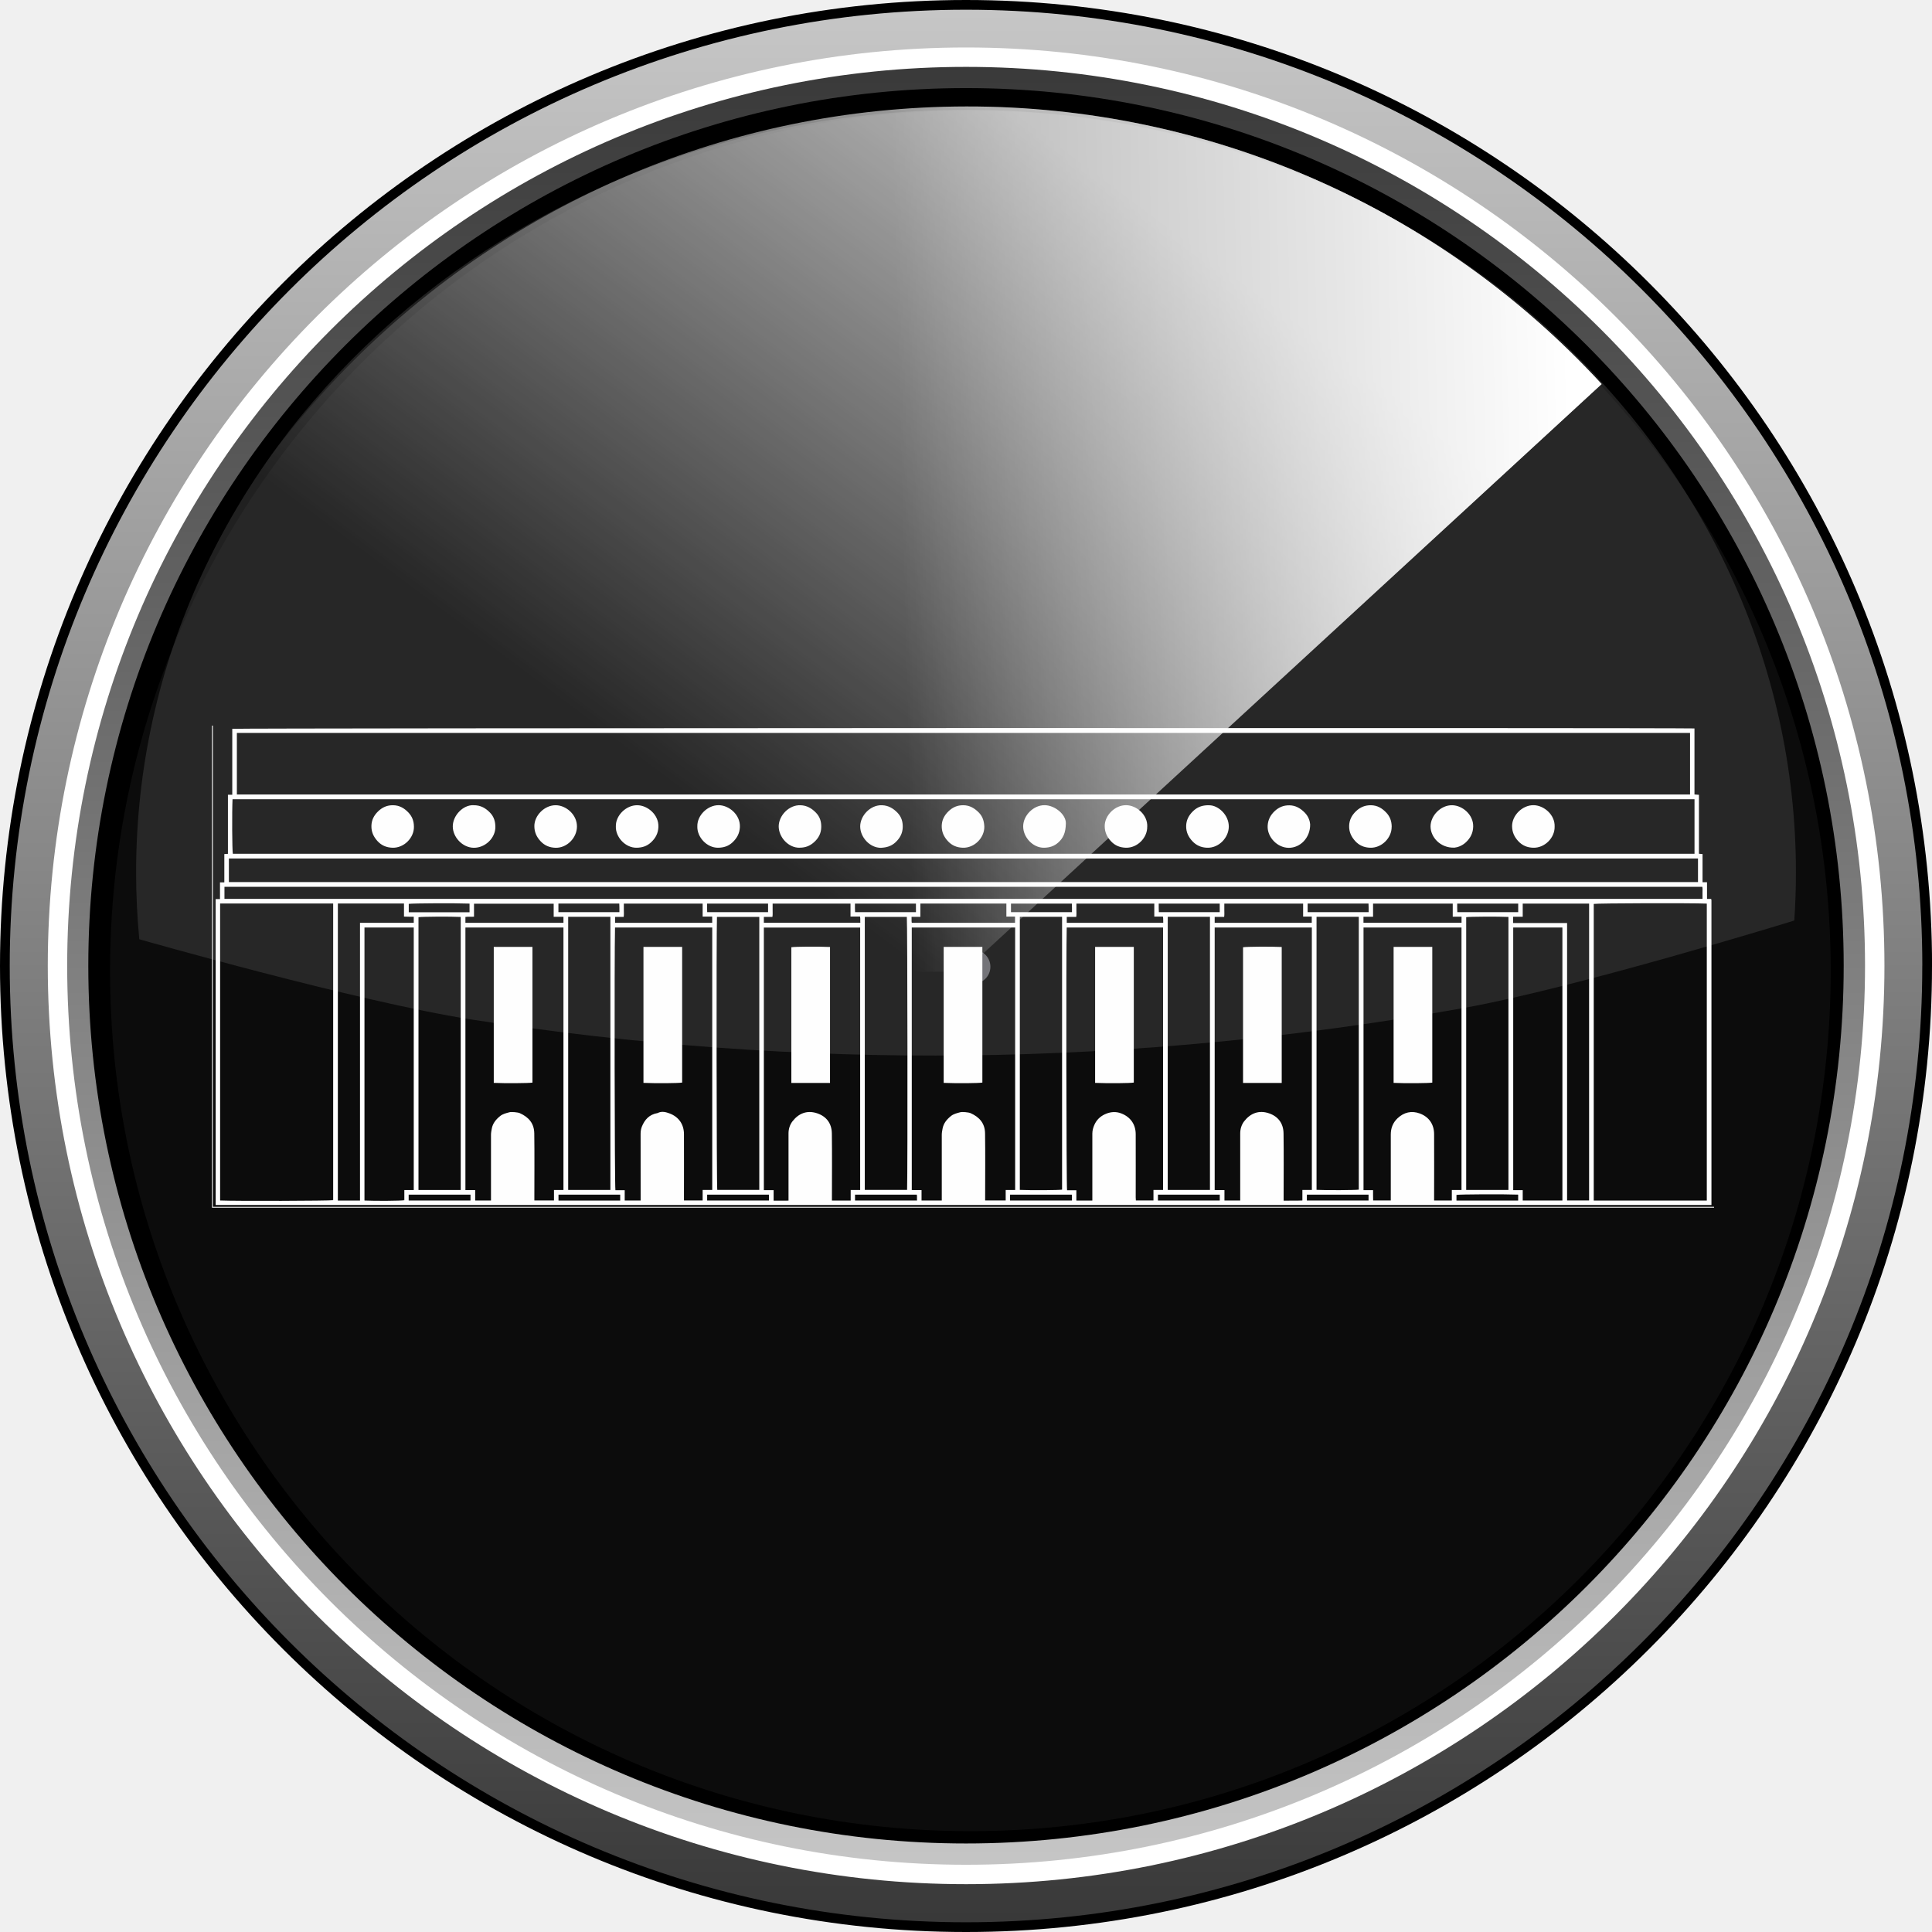
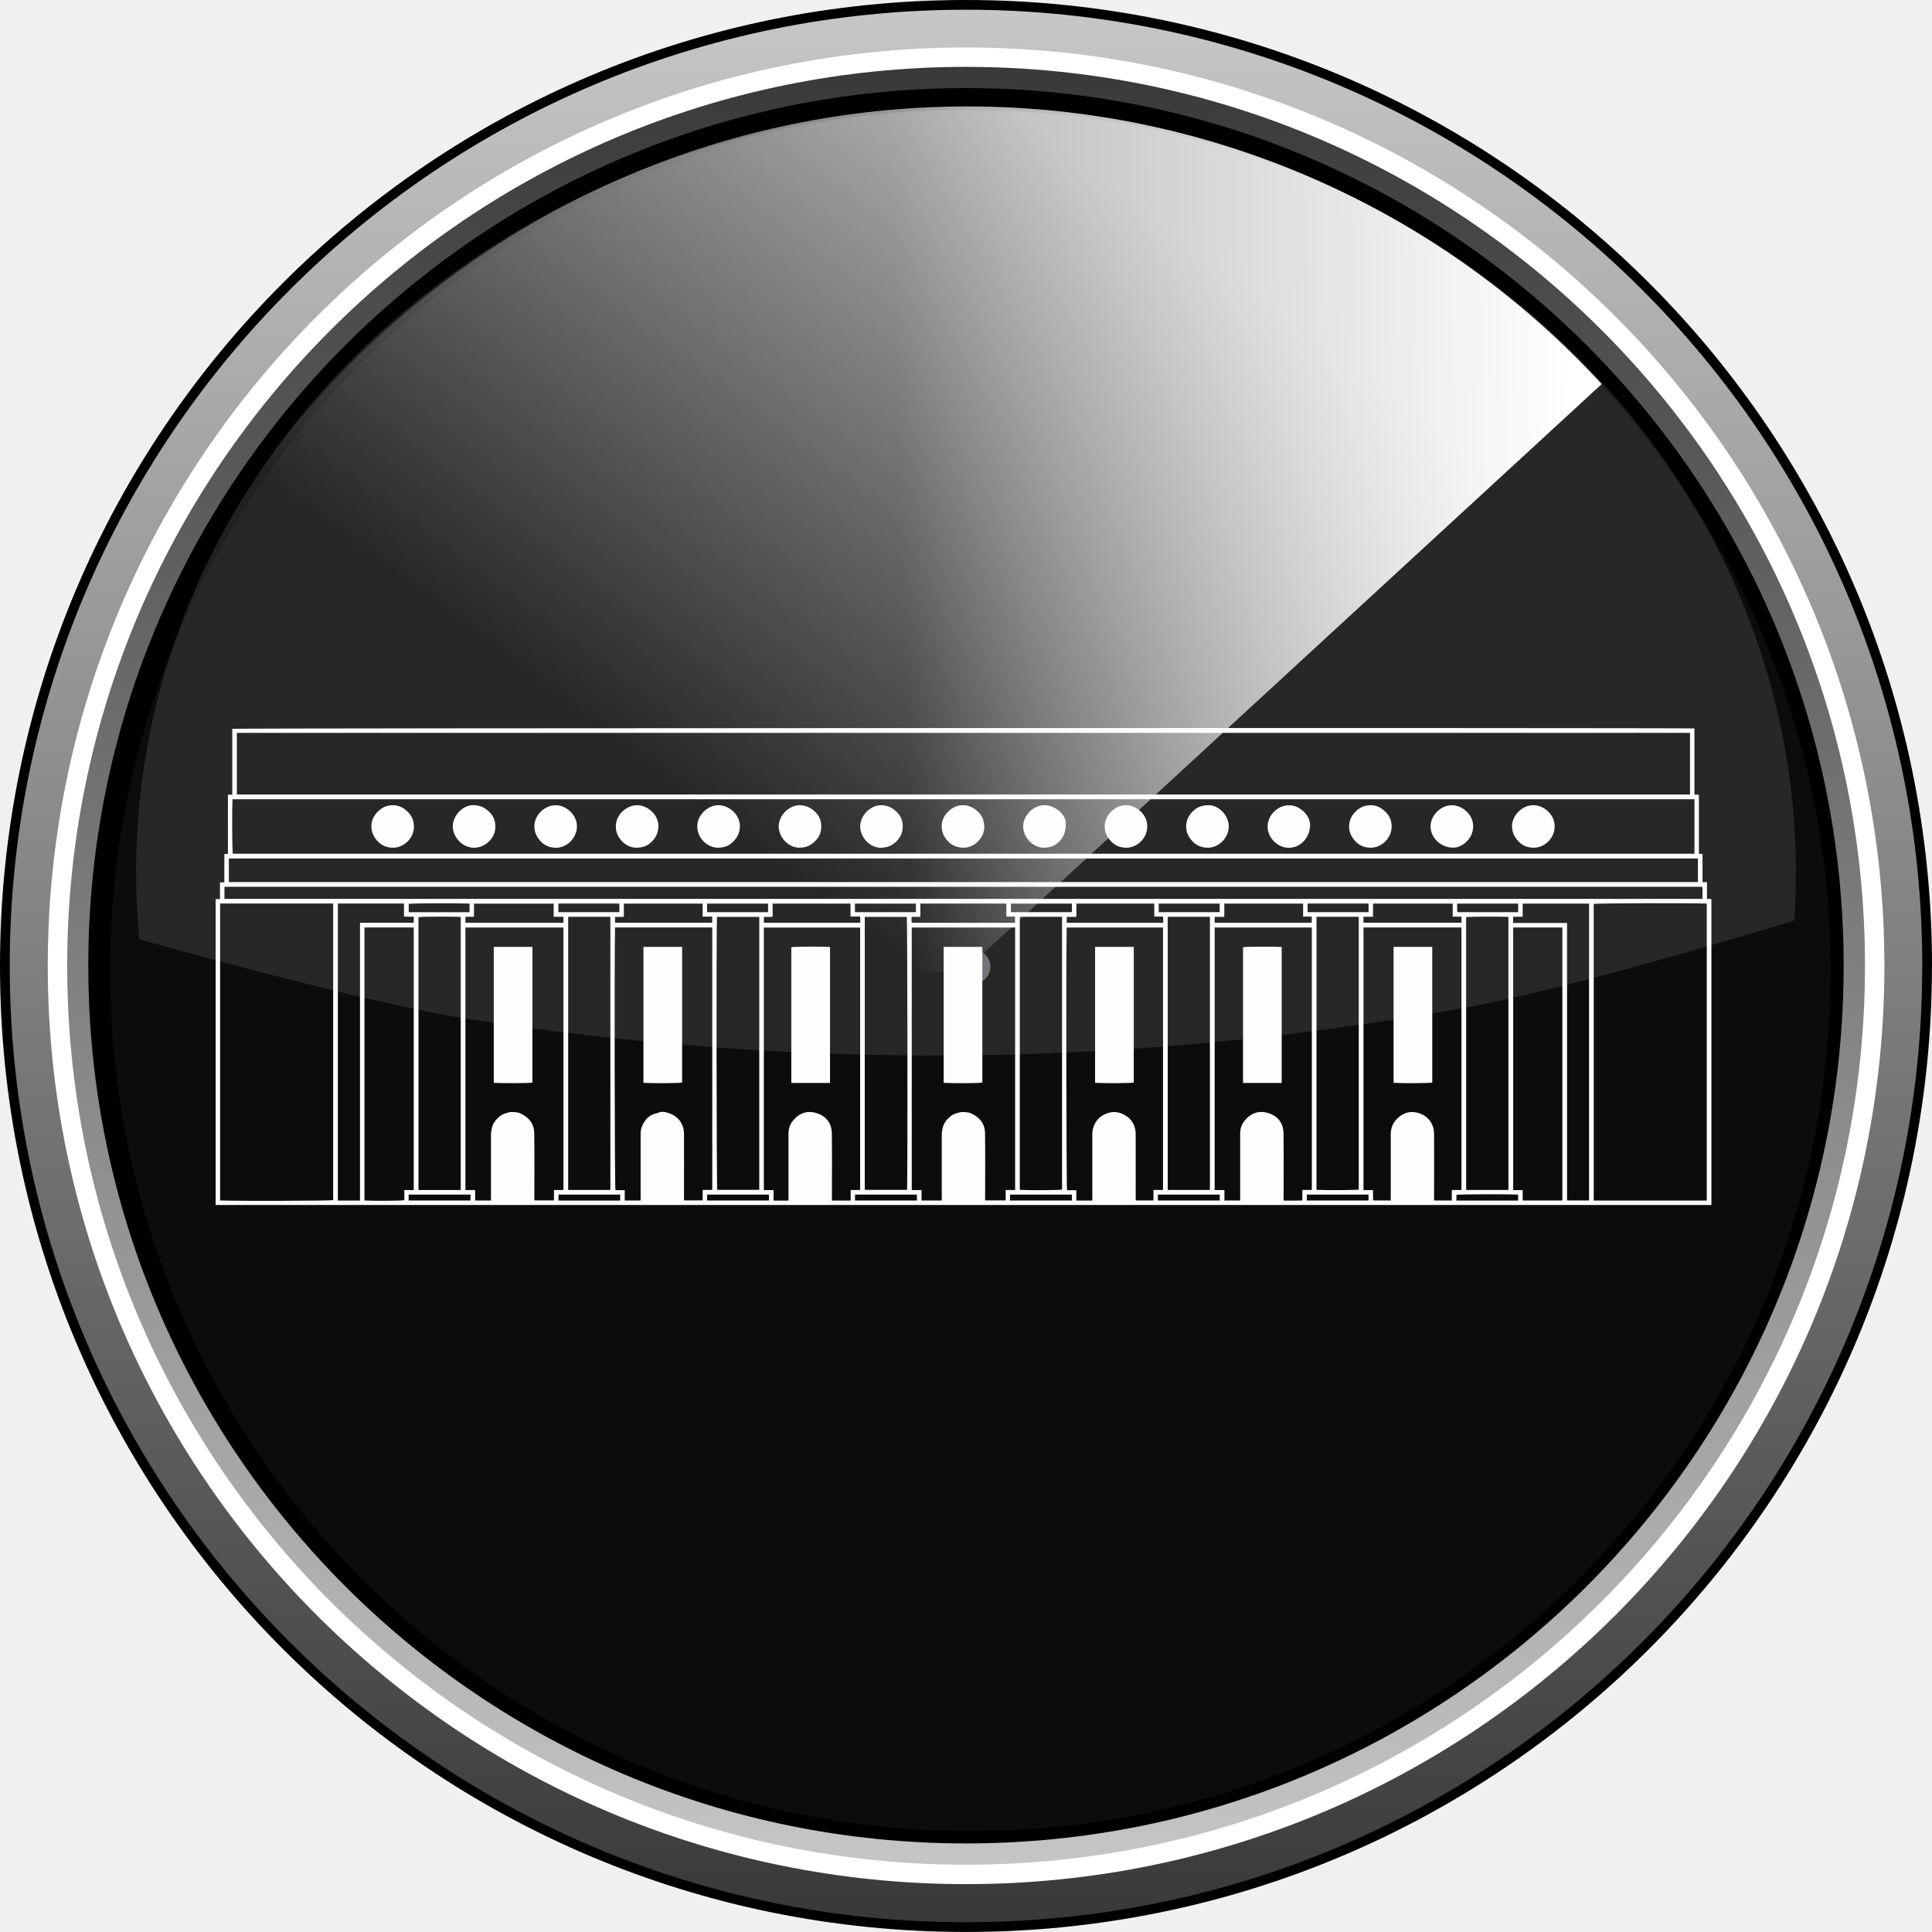
- <svg xmlns="http://www.w3.org/2000/svg" id="a" viewBox="0 0 445 445">
+ <svg xmlns="http://www.w3.org/2000/svg" id="a" viewBox="0 0 445.01 445">
  <defs>
-     <linearGradient id="b" x1="207.7" y1="724.14" x2="207.7" y2="298.14" gradientTransform="matrix(1.12 0 0 1.12 -9.73 -350.12)" gradientUnits="userSpaceOnUse">
+     <style>.f{fill:url(#e);opacity:.66;}.f,.g,.h,.i,.j,.k,.l{stroke-width:0px;}.f,.j,.k{isolation:isolate;}.g{fill:#000;}.h{fill:#0c0c0c;}.m{fill:url(#c);stroke:#fff;stroke-width:4.47px;}.m,.n{stroke-linecap:round;stroke-linejoin:round;}.i{fill:url(#d);}.n{fill:url(#b);stroke:#000;stroke-width:2.24px;}.j{fill:#494949;opacity:.44;}.k{fill:#f0f2ff;opacity:.6;}.l{fill:#fefefe;}</style>
+     <linearGradient id="b" x1="198.46" y1="-259.6" x2="198.46" y2="166.4" gradientTransform="translate(.23 170.16) scale(1.12 -1.12)" gradientUnits="userSpaceOnUse">
      <stop offset="0" stop-color="#333" />
      <stop offset="1" stop-color="#ccc" />
    </linearGradient>
-     <linearGradient id="c" x1="210.55" y1="457.27" x2="210.55" y2="31.27" gradientTransform="matrix(1.06 0 0 -1.06 -.02 481.71)" gradientUnits="userSpaceOnUse">
+     <linearGradient id="c" x1="205.25" y1="324.94" x2="205.25" y2="750.94" gradientTransform="translate(4.96 -347.43) scale(1.06)" gradientUnits="userSpaceOnUse">
      <stop offset="0" stop-color="#333" />
      <stop offset="1" stop-color="#ccc" />
    </linearGradient>
-     <linearGradient id="d" x1="5.38" y1="252.69" x2="106.16" y2="369.77" gradientTransform="scale(-1 1) rotate(-47.85 -327.284 601.003)" gradientUnits="userSpaceOnUse">
+     <linearGradient id="d" x1="-261.59" y1="311.74" x2="-160.81" y2="194.66" gradientTransform="translate(-44.39 135.9) rotate(-132.15)" gradientUnits="userSpaceOnUse">
      <stop offset="0" stop-color="#fff" />
      <stop offset="1" stop-color="#fff" stop-opacity="0" />
    </linearGradient>
-     <linearGradient id="e" x1="134.55" y1="278.95" x2="101.6" y2="446.79" gradientTransform="scale(-1 1) rotate(-47.85 -327.284 601.003)" gradientUnits="userSpaceOnUse">
+     <linearGradient id="e" x1="-132.42" y1="285.49" x2="-165.37" y2="117.65" gradientTransform="translate(-44.39 135.9) rotate(-132.15)" gradientUnits="userSpaceOnUse">
      <stop offset="0" stop-color="#fff" />
      <stop offset="1" stop-color="#fff" stop-opacity="0" />
    </linearGradient>
-     <style>.l{stroke-width:0;fill:#fefefe}</style>
  </defs>
-   <path d="M443.89 222.5c0-122.26-99.12-221.38-221.39-221.38S1.12 100.24 1.12 222.5s99.12 221.38 221.38 221.38 221.38-99.12 221.38-221.38z" style="fill:url(#b);stroke:#000;stroke-width:2.24px;stroke-linecap:round;stroke-linejoin:round" />
-   <path d="M431.81 222.46c0 115.58-93.7 209.29-209.29 209.29S13.24 338.04 13.24 222.46s93.7-209.29 209.28-209.29 209.29 93.7 209.29 209.29z" style="stroke-linecap:round;stroke-linejoin:round;fill:url(#c);stroke:#fff;stroke-width:4.47px" />
-   <path d="M424.66 222.45c0 111.65-90.51 202.16-202.16 202.16S20.34 334.09 20.34 222.45 110.86 20.29 222.5 20.29s202.16 90.51 202.16 202.16z" style="stroke-width:0;fill:#000" />
-   <path d="M421.67 223.61c0 109.44-88.72 198.16-198.16 198.16S25.35 333.05 25.35 223.61 114.08 25.45 223.51 25.45s198.16 88.72 198.16 198.16z" style="fill:#0c0c0c;stroke-width:0" />
-   <path d="M228.12 222.67c0 2.15-1.74 3.89-3.89 3.89s-3.89-1.74-3.89-3.89 1.74-3.89 3.89-3.89 3.89 1.74 3.89 3.89z" style="fill:#f0f2ff;opacity:.6;isolation:isolate;stroke-width:0" />
-   <path d="M222.51 25.3c-105.58 0-191.16 78.63-191.16 175.66 0 5.18.25 10.31.73 15.38 0 0 50.45 14.41 76.3 18.45 37.74 5.89 76.1 8.73 114.3 8.3 38.27-.43 76.62-4.16 114.3-10.89 25.9-4.62 76.3-20.17 76.3-20.17.25-3.66.38-7.35.38-11.06.01-97.03-85.57-175.67-191.15-175.67z" style="isolation:isolate;fill:#494949;opacity:.44;stroke-width:0" />
-   <path d="M22.54 224.08c.37-110.06 89.94-199.41 200.04-199.56 55.66-.08 108.71 23.1 146.32 63.94L221.91 223.8l-199.37.28z" style="fill:url(#d);stroke-width:0" />
-   <path d="M22.54 224.08c.37-110.06 89.94-199.41 200.04-199.56 55.66-.08 108.71 23.1 146.32 63.94L221.91 223.8l-199.37.28z" style="fill:url(#e);opacity:.66;isolation:isolate;stroke-width:0" />
-   <path class="l" d="M49.03 167.14v110.83H394.8v.2H48.83V167.13h.2z" />
-   <path class="l" d="M49.67 277.54v-70.45h1v-3.85h1v-6.52c.3-.02.53-.03.83-.05v-13.62h1v-15.18c1.08-.18 330.51-.26 336.79-.09v15.21c.35.03.67.05 1.03.08v13.58c.28.02.54.05.83.07v6.48h1.03v3.85h.94c.04.12.08.21.08.3.01.13 0 .27 0 .41v69.79H49.67zM54.56 183h334.71v-14.19H54.56V183zm335.73 1.09H53.56c-.14 3.1-.09 11.77.07 12.56H390.3v-12.56zm.82 13.65H52.72v5.43H391.1v-5.43zm2.02 78.79v-68.4c-3.78-.16-25.2-.09-26.04.07v68.33h26.04zM50.7 208.11v68.4c3.81.16 25.2.09 26.04-.07v-68.33H50.7zm166.22 68.42v-15.16c0-.45.09-.9.17-1.35.22-1.3 1-2.2 1.94-2.96.6-.49 1.41-.68 2.17-.88.44-.12 1.91.01 2.35.21 2.04.91 3.31 2.34 3.34 4.66.07 4.82.02 9.64.02 14.46v.99h4.73v-2.4h2.18v-60.46h-23.81v60.48h2.25v2.4h4.66zM51.7 207.04h340.44v-1.44c-.01-.46.05-.93-.04-1.34H51.7v2.79zm61.39 69.49v-15.16c0-.45.09-.9.17-1.35.22-1.3 1-2.2 1.94-2.96.6-.49 1.41-.68 2.17-.88.44-.12 1.91.01 2.35.21 2.04.91 3.31 2.35 3.34 4.66.07 4.82.02 9.64.02 14.46v.99h4.52v-2.4h2.18v-60.46H107.2v60.48h2.25v2.4h3.64zm223.55-62.9h-22.58v60.5h2.2v1.24c0 .39.02.79.02 1.14h4.06V261.32c0-1.46.48-2.72 1.55-3.74 1.48-1.4 3.25-1.8 5.11-1.12 2.14.78 3.31 2.51 3.32 4.76.03 4.85 0 9.71 0 14.56v.74h4.08v-2.42h2.23v-60.47zm-189.08 62.89v-1.07c0-4.79 0-9.57-.01-14.36 0-.57.11-1.13.3-1.61.63-1.54 1.65-2.78 3.63-3.11.93-.5 1.9-.23 2.75.09 2.1.79 3.3 2.5 3.31 4.76.02 4.75 0 9.5 0 14.26v1.02h4.3v-2.42h2.21v-60.45h-22.39c-.17 6.36-.1 59.47.09 60.51h2.14v2.38h3.66zm138.1.01v-15.47c0-1.03.31-2.01.9-2.78 1.43-1.85 3.39-2.65 5.73-1.85 2.11.72 3.32 2.32 3.35 4.62.07 4.82.02 9.64.02 14.46v1.04c1.47-.03 2.88.03 4.32-.04v-2.42h2.18v-60.45h-22.38v60.48h2.25v2.4h3.64zm-89.72 0v-2.43h2.18v-60.45h-22.18v60.48h2.25v2.42h1.75c.56 0 1.13.02 1.68-.01v-15.47c0-1.03.31-2.01.9-2.78 1.43-1.85 3.38-2.65 5.73-1.85 2.11.72 3.32 2.32 3.35 4.62.07 4.82.02 9.64.02 14.46v1.01h4.32zm55.66-.01V261.1c0-.72.19-1.39.48-2.04.5-1.11 1.32-1.91 2.43-2.42 1.23-.57 2.53-.67 3.77-.18 2.1.82 3.3 2.51 3.31 4.77.02 4.85 0 9.71 0 14.56 0 .26.03.51.04.72h4.05v-2.42h2.21v-60.45H245.7c-.16 5.35-.09 59.47.08 60.51h2.14v2.38h3.67zm99.13 0h9.14v-62.89h-11.33v60.5h2.19v2.39zm-266.78-62.9v62.9c2.48.12 8.32.08 9.18-.07v-2.34h2.17v-60.48H83.94zm263.49 60.47V211.2c-2.34-.12-8.94-.08-9.73.05v62.84h9.73zm-44.2-62.92v62.89c2.34.12 8.93.08 9.73-.05v-62.84h-9.73zm-34.27 0v62.92h9.72v-62.92h-9.72zm-34.07 0v62.9c2.6.12 8.93.08 9.73-.06v-62.84h-9.73zm-35.71 62.9h9.74c.15-3.9.09-61.99-.06-62.88h-9.68v62.88zm-24.31-62.88h-9.74c-.16 4.11-.09 61.98.07 62.88h9.68v-62.88zm-44.01-.02v62.92h9.72v-62.92h-9.72zm-24.75 62.92V211.2c-2.43-.12-8.93-.08-9.73.06v62.84h9.73zm-23.2 2.44v-63.98H95.3v-1.4h-1.14c-.36 0-.72-.02-1.11-.03v-3.01H77.82v68.42h5.1zm283.1-68.4h-15.29v3.03h-2.21v1.44h12.43v63.91h5.07v-68.38zm-134.21-.01h-19.82v3.06h-2.03c.04.49-.04.95.05 1.37h23.78v-1.43h-1.99v-3zm82.23 4.42h22.6v-1.4h-2.03v-3.01h-18.35v3.03h-2.21v1.38zm-186.51-1.38v-3.01h-18.35v2.99c-.69.06-1.36-.03-1.98.06v1.35h22.58v-1.38h-2.25zm152.24 1.39h22.37v-1.43h-1.99v-2.99H282v1.54c-.01.49.05.99-.04 1.52h-2.18v1.36zm-117.93-4.42h-18.15v1.54c0 .5.05 1-.04 1.52h-1.98v1.36h22.37v-1.43h-2.2v-2.99zm83.86 4.42h22.23c-.04-.49.04-.95-.07-1.43h-1.99v-2.99h-17.94v1.54c-.01.49.05.99-.04 1.52h-2.18v1.36zm-69.76-.01h22.22c-.05-.49.05-.95-.07-1.43h-2.19v-2.98h-17.94v1.55c-.01.49.05.99-.05 1.51h-1.97v1.35zm56.91-2.44h14.06v-1.03c0-.33-.02-.65-.03-.94h-14.02v1.98zm-21.87-1.97h-14.06v1.04c0 .32.02.65.03.93h14.02v-1.97zm-34.06 0h-14.06v1.03c0 .33.02.65.03.94h14.02v-1.97zm-48.31 1.97h14.06v-1.04c0-.33-.02-.65-.03-.94h-14.02v1.97zm-20.46.02v-1.99c-3.25-.13-13.15-.08-14 .06v1.93h14zm193.03-.02h14.06v-1.04c0-.33-.02-.65-.03-.94h-14.02v1.97zm-20.23-1.97h-14.06v1.04c0 .32.02.65.03.93h14.02v-1.97zm68.75 0h-14.06v1.04c0 .32.02.65.03.93h14.02v-1.97zM94.13 276.52h14.24v-1.36H94.13v1.36zm48.72-1.36h-14.21v1.37h14.21v-1.37zm34.27 0h-14.24v1.36h14.24v-1.36zm19.83 1.36h14.27c-.05-.49.05-.95-.06-1.36h-14.22v1.36zm35.69 0h14.27c-.04-.49.05-.95-.05-1.36h-14.22v1.36zm48.31-1.36h-14.24v1.36h14.24v-1.36zm34.27 0h-14.21v1.36h14.21v-1.36zm34.46 1.38v-1.38c-3.36-.13-13.35-.08-14.21.06v1.31h14.21z" />
-   <path class="l" d="M245.5 189.68c-.04 2.2-.64 3.38-1.75 4.38-.95.86-2.04 1.18-3.27 1.2-2.6.04-4.85-2.46-4.81-4.97.03-2.47 2.37-4.87 4.96-4.83 2.38.03 4.95 2.19 4.87 4.22zM358.08 190.43c.04 2.55-2.28 4.91-4.93 4.83-1.36-.04-2.5-.49-3.45-1.52-.93-1-1.42-2.12-1.42-3.48 0-2.43 2.35-4.85 4.99-4.8 2.35.05 4.93 2.2 4.81 4.97zM335.01 195.24c-3.29.12-5.54-2.46-5.51-4.94.04-2.47 2.37-4.87 4.97-4.83 2.38.03 4.93 2.19 4.85 4.93-.04 1.45-.6 2.59-1.66 3.59-.94.89-2.03 1.19-2.65 1.25zM320.54 190.45c.03 2.52-2.28 4.9-4.95 4.81-1.35-.05-2.5-.5-3.44-1.53-.92-1.01-1.43-2.12-1.4-3.49.03-1.38.61-2.47 1.6-3.41.96-.92 2.08-1.37 3.41-1.36 1.46.02 2.59.68 3.56 1.72.8.86 1.23 1.9 1.23 3.25zM301.77 189.87c.04 3.11-2.28 5.43-4.95 5.41-2.63-.02-4.96-2.48-4.84-5.04.06-1.37.62-2.47 1.6-3.4.96-.91 2.08-1.37 3.41-1.35 1.46.02 2.57.7 3.57 1.72.9.93 1.17 2.04 1.21 2.67zM278.49 185.48c2.06-.03 4.57 2.19 4.54 4.94-.03 2.54-2.31 4.96-5.04 4.84-1.32-.06-2.42-.52-3.35-1.51-.93-1-1.45-2.11-1.43-3.48.02-1.38.6-2.47 1.57-3.42.96-.93 2.07-1.4 3.7-1.38zM264.24 190.41c.05 2.56-2.28 4.92-4.91 4.85-1.36-.04-2.5-.48-3.45-1.51-.93-1-1.43-2.11-1.43-3.48-.01-2.45 2.36-4.86 4.97-4.81 2.37.04 4.93 2.2 4.83 4.95zM226.72 190.44c.02 2.53-2.29 4.91-4.96 4.82-1.35-.05-2.5-.5-3.44-1.53-.93-1.01-1.43-2.12-1.41-3.49.02-1.34.58-2.41 1.52-3.34.97-.96 2.11-1.45 3.48-1.43 1.46.02 2.57.69 3.57 1.71.9.93 1.19 2.03 1.24 3.25zM202.97 195.28c-2.63.04-4.86-2.47-4.84-4.96.02-2.45 2.35-4.96 5.04-4.85 1.46.06 2.57.71 3.56 1.74.89.93 1.22 2.03 1.2 3.26-.02 1.44-.63 2.58-1.7 3.57-.95.87-2.04 1.17-3.26 1.23zM184.2 195.26c-2.63.05-4.85-2.46-4.84-4.94.02-2.46 2.36-4.96 5.04-4.85 1.46.06 2.57.71 3.56 1.74.89.93 1.22 2.03 1.2 3.26-.01 1.44-.61 2.6-1.71 3.56-.89.78-1.9 1.22-3.26 1.22zM141.85 190.31c-.05-2.48 2.35-4.87 4.94-4.84 2.37.02 4.99 2.2 4.86 5.02-.06 1.45-.66 2.59-1.73 3.56-.95.87-2.04 1.19-3.27 1.21-2.61.05-4.91-2.46-4.8-4.96zM127.96 195.27c-1.35-.04-2.5-.49-3.45-1.51-.93-1-1.43-2.11-1.43-3.48-.01-2.45 2.36-4.86 4.97-4.81 2.37.04 4.88 2.19 4.84 4.95-.03 2.56-2.3 4.92-4.93 4.85zM109.07 185.47c1.66-.02 2.81.68 3.82 1.73.89.93 1.2 2.03 1.21 3.26.03 2.5-2.28 4.83-4.97 4.81-2.63-.03-4.86-2.48-4.84-4.96.02-2.48 2.36-4.94 4.78-4.85zM95.34 190.45c.03 2.52-2.28 4.9-4.95 4.81-1.35-.05-2.5-.5-3.44-1.53-.92-1.01-1.43-2.12-1.4-3.49.02-1.34.57-2.41 1.52-3.34.98-.96 2.11-1.45 3.48-1.43 1.46.02 2.59.68 3.56 1.72.8.86 1.23 1.9 1.23 3.25zM160.62 190.3c-.05-2.48 2.35-4.87 4.94-4.84 2.37.03 4.98 2.2 4.86 5.03-.06 1.45-.67 2.58-1.73 3.56-.94.87-2.04 1.19-3.27 1.21-2.61.04-4.91-2.46-4.8-4.96zM217.36 218.1h8.91v31.25c-.78.15-5.79.2-8.91.07V218.1zM113.73 218.1h8.91v31.26c-.79.14-6.38.18-8.91.06V218.1zM320.99 218.1h8.91v31.26c-.79.14-6.21.19-8.91.06V218.1zM148.21 218.1h8.91v31.25c-.79.15-5.89.2-8.91.07V218.1zM295.22 249.44h-8.91v-31.26c.79-.14 6.44-.18 8.91-.06v31.32zM191.18 249.44h-8.91v-31.26c.81-.15 6.11-.19 8.91-.06v31.32zM252.24 218.1h8.91v31.25c-.79.15-5.91.2-8.91.07V218.1z" />
+   <path class="n" d="M443.89,222.5C443.89,100.24,344.77,1.12,222.5,1.12S1.12,100.24,1.12,222.5s99.12,221.38,221.38,221.38,221.38-99.12,221.38-221.38h.01Z" />
+   <path class="m" d="M431.81,222.46c0,115.58-93.7,209.29-209.29,209.29S13.24,338.04,13.24,222.46,106.94,13.17,222.52,13.17s209.29,93.7,209.29,209.29Z" />
+   <path class="g" d="M424.66,222.45c0,111.65-90.51,202.16-202.16,202.16S20.34,334.09,20.34,222.45,110.86,20.29,222.5,20.29s202.16,90.51,202.16,202.16h0Z" />
+   <path class="h" d="M421.67,223.61c0,109.44-88.72,198.16-198.16,198.16S25.35,333.05,25.35,223.61,114.08,25.45,223.51,25.45s198.16,88.72,198.16,198.16h0Z" />
+   <path class="k" d="M228.12,222.67c0,2.15-1.74,3.89-3.89,3.89s-3.89-1.74-3.89-3.89,1.74-3.89,3.89-3.89,3.89,1.74,3.89,3.89Z" />
+   <path class="j" d="M222.51,25.3C116.93,25.3,31.35,103.93,31.35,200.96c0,5.18.25,10.31.73,15.38,0,0,50.45,14.41,76.3,18.45,37.74,5.89,76.1,8.73,114.3,8.3,38.27-.43,76.62-4.16,114.3-10.89,25.9-4.62,76.3-20.17,76.3-20.17.25-3.66.38-7.35.38-11.06.01-97.03-85.57-175.67-191.15-175.67h0Z" />
+   <path class="i" d="M22.54,224.08c.37-110.06,89.94-199.41,200.04-199.56,55.66-.08,108.71,23.1,146.32,63.94l-146.99,135.34s-199.37.28-199.37.28Z" />
+   <path class="f" d="M22.54,224.08c.37-110.06,89.94-199.41,200.04-199.56,55.66-.08,108.71,23.1,146.32,63.94l-146.99,135.34s-199.37.28-199.37.28Z" />
+   <path class="l" d="M49.67,277.54v-70.45h1v-3.85h1v-6.52c.3-.02.53-.03.83-.05v-13.62h1v-15.18c1.08-.18,330.51-.26,336.79-.09v15.21c.35.03.67.05,1.03.08v13.58c.28.02.54.05.83.07v6.48h1.03v3.85h.94c.04.12.08.21.08.3.01.13,0,.27,0,.41v69.79H49.67ZM54.56,183h334.71v-14.19H54.56v14.19ZM390.29,184.09H53.56c-.14,3.1-.09,11.77.07,12.56h336.67v-12.56h0ZM391.11,197.74H52.72v5.43h338.38v-5.43h.01ZM393.13,276.53v-68.4c-3.78-.16-25.2-.09-26.04.07v68.33h26.04ZM50.7,208.11v68.4c3.81.16,25.2.09,26.04-.07v-68.33h-26.04ZM216.92,276.53v-15.16c0-.45.09-.9.17-1.35.22-1.3,1-2.2,1.94-2.96.6-.49,1.41-.68,2.17-.88.44-.12,1.91.01,2.35.21,2.04.91,3.31,2.34,3.34,4.66.07,4.82.02,9.64.02,14.46v.99h4.73v-2.4h2.18v-60.46h-23.81v60.48h2.25v2.4h4.66ZM51.7,207.04h340.44v-1.44c-.01-.46.05-.93-.04-1.34H51.7v2.79h0ZM113.09,276.53v-15.16c0-.45.09-.9.17-1.35.22-1.3,1-2.2,1.94-2.96.6-.49,1.41-.68,2.17-.88.44-.12,1.91.01,2.35.21,2.04.91,3.31,2.35,3.34,4.66.07,4.82.02,9.64.02,14.46v.99h4.52v-2.4h2.18v-60.46h-22.58v60.48h2.25v2.4h3.64ZM336.64,213.63h-22.58v60.5h2.2v1.24c0,.39.02.79.02,1.14h4.06v-15.19c0-1.46.48-2.72,1.55-3.74,1.48-1.4,3.25-1.8,5.11-1.12,2.14.78,3.31,2.51,3.32,4.76.03,4.85,0,9.71,0,14.56v.74h4.08v-2.42h2.23v-60.47h.01ZM147.56,276.52v-1.07c0-4.79,0-9.57,0-14.36,0-.57.11-1.13.3-1.61.63-1.54,1.65-2.78,3.63-3.11.93-.5,1.9-.23,2.75.09,2.1.79,3.3,2.5,3.31,4.76.02,4.75,0,9.5,0,14.26v1.02h4.3v-2.42h2.21v-60.45h-22.39c-.17,6.36-.1,59.47.09,60.51h2.14v2.38h3.67ZM285.66,276.53v-15.47c0-1.03.31-2.01.9-2.78,1.43-1.85,3.39-2.65,5.73-1.85,2.11.72,3.32,2.32,3.35,4.62.07,4.82.02,9.64.02,14.46v1.04c1.47-.03,2.88.03,4.32-.04v-2.42h2.18v-60.45h-22.38v60.48h2.25v2.4h3.64-.01ZM195.94,276.53v-2.43h2.18v-60.45h-22.18v60.48h2.25v2.42h1.75c.56,0,1.13.02,1.68-.01v-15.47c0-1.03.31-2.01.9-2.78,1.43-1.85,3.38-2.65,5.73-1.85,2.11.72,3.32,2.32,3.35,4.62.07,4.82.02,9.64.02,14.46v1.01h4.32ZM251.6,276.52v-15.42c0-.72.19-1.39.48-2.04.5-1.11,1.32-1.91,2.43-2.42,1.23-.57,2.53-.67,3.77-.18,2.1.82,3.3,2.51,3.31,4.77.02,4.85,0,9.71,0,14.56,0,.26.03.51.04.72h4.05v-2.42h2.21v-60.45h-22.19c-.16,5.35-.09,59.47.08,60.51h2.14v2.38h3.68ZM350.73,276.52h9.14v-62.89h-11.33v60.5h2.19v2.39h0ZM83.95,213.62v62.9c2.48.12,8.32.08,9.18-.07v-2.34h2.17v-60.48h-11.36.01ZM347.44,274.09v-62.89c-2.34-.12-8.94-.08-9.73.05v62.84h9.73ZM303.24,211.17v62.89c2.34.12,8.93.08,9.73-.05v-62.84h-9.73ZM268.97,211.17v62.92h9.72v-62.92h-9.72ZM234.9,211.17v62.9c2.6.12,8.93.08,9.73-.06v-62.84h-9.73ZM199.19,274.07h9.74c.15-3.9.09-61.99-.06-62.88h-9.68v62.88ZM174.88,211.19h-9.74c-.16,4.11-.09,61.98.07,62.88h9.68v-62.88h-.01ZM130.87,211.17v62.92h9.72v-62.92h-9.72ZM106.12,274.09v-62.89c-2.43-.12-8.93-.08-9.73.06v62.84h9.73ZM82.92,276.53v-63.98h12.38v-1.4h-1.14c-.36,0-.72-.02-1.11-.03v-3.01h-15.23v68.42h5.1ZM366.02,208.13h-15.29v3.03h-2.21v1.44h12.43v63.91h5.07v-68.38ZM231.81,208.12h-19.82v3.06h-2.03c.04.49-.04.95.05,1.37h23.78v-1.43h-1.99v-3h0ZM314.04,212.54h22.6v-1.4h-2.03v-3.01h-18.35v3.03h-2.21v1.38h-.01ZM127.53,211.16v-3.01h-18.35v2.99c-.69.06-1.36-.03-1.98.06v1.35h22.58v-1.38h-2.25ZM279.77,212.55h22.37v-1.43h-1.99v-2.99h-18.15v1.54c-.01.49.05.99-.04,1.52h-2.18v1.36h0ZM161.84,208.13h-18.15v1.54c0,.5.05,1-.04,1.52h-1.98v1.36h22.37v-1.43h-2.2v-2.99h0ZM245.7,212.55h22.23c-.04-.49.04-.95-.07-1.43h-1.99v-2.99h-17.94v1.54c0,.49.05.99-.04,1.52h-2.18v1.36h-.01ZM175.94,212.54h22.22c-.05-.49.05-.95-.07-1.43h-2.19v-2.98h-17.94v1.55c0,.49.05.99-.05,1.51h-1.97v1.35h0ZM232.85,210.1h14.06v-1.03c0-.33-.02-.65-.03-.94h-14.02v1.98h0ZM210.98,208.13h-14.06v1.04c0,.32.02.65.03.93h14.02v-1.97h0ZM176.92,208.13h-14.06v1.03c0,.33.02.65.03.94h14.02v-1.97h0ZM128.61,210.1h14.06v-1.04c0-.33-.02-.65-.03-.94h-14.02v1.97h0ZM108.15,210.12v-1.99c-3.25-.13-13.15-.08-14,.06v1.93h14ZM301.18,210.1h14.06v-1.04c0-.33-.02-.65-.03-.94h-14.02v1.97h-.01ZM280.95,208.13h-14.06v1.04c0,.32.02.65.03.93h14.02v-1.97h.01ZM349.7,208.13h-14.06v1.04c0,.32.02.65.03.93h14.02v-1.97h.01ZM94.13,276.52h14.24v-1.36h-14.24v1.36ZM142.85,275.16h-14.21v1.37h14.21v-1.37ZM177.12,275.16h-14.24v1.36h14.24v-1.36ZM196.95,276.52h14.27c-.05-.49.05-.95-.06-1.36h-14.22v1.36h0ZM232.64,276.52h14.27c-.04-.49.05-.95-.05-1.36h-14.22v1.36ZM280.95,275.16h-14.24v1.36h14.24v-1.36ZM315.22,275.16h-14.21v1.36h14.21v-1.36ZM349.68,276.54v-1.38c-3.36-.13-13.35-.08-14.21.06v1.31h14.21Z" />
+   <path class="l" d="M245.5,189.68c-.04,2.2-.64,3.38-1.75,4.38-.95.86-2.04,1.18-3.27,1.2-2.6.04-4.85-2.46-4.81-4.97.03-2.47,2.37-4.87,4.96-4.83,2.38.03,4.95,2.19,4.87,4.22ZM358.08,190.43c.04,2.55-2.28,4.91-4.93,4.83-1.36-.04-2.5-.49-3.45-1.52-.93-1-1.42-2.12-1.42-3.48,0-2.43,2.35-4.85,4.99-4.8,2.35.05,4.93,2.2,4.81,4.97h0ZM335.01,195.24c-3.29.12-5.54-2.46-5.51-4.94.04-2.47,2.37-4.87,4.97-4.83,2.38.03,4.93,2.19,4.85,4.93-.04,1.45-.6,2.59-1.66,3.59-.94.89-2.03,1.19-2.65,1.25h0ZM320.54,190.45c.03,2.52-2.28,4.9-4.95,4.81-1.35-.05-2.5-.5-3.44-1.53-.92-1.01-1.43-2.12-1.4-3.49.03-1.38.61-2.47,1.6-3.41.96-.92,2.08-1.37,3.41-1.36,1.46.02,2.59.68,3.56,1.72.8.86,1.23,1.9,1.23,3.25h-.01ZM301.77,189.87c.04,3.11-2.28,5.43-4.95,5.41-2.63-.02-4.96-2.48-4.84-5.04.06-1.37.62-2.47,1.6-3.4.96-.91,2.08-1.37,3.41-1.35,1.46.02,2.57.7,3.57,1.72.9.93,1.17,2.04,1.21,2.67h0ZM278.49,185.48c2.06-.03,4.57,2.19,4.54,4.94-.03,2.54-2.31,4.96-5.04,4.84-1.32-.06-2.42-.52-3.35-1.51-.93-1-1.45-2.11-1.43-3.48.02-1.38.6-2.47,1.57-3.42.96-.93,2.07-1.4,3.7-1.38h0ZM264.24,190.41c.05,2.56-2.28,4.92-4.91,4.85-1.36-.04-2.5-.48-3.45-1.51-.93-1-1.43-2.11-1.43-3.48,0-2.45,2.36-4.86,4.97-4.81,2.37.04,4.93,2.2,4.83,4.95h0ZM226.72,190.44c.02,2.53-2.29,4.91-4.96,4.82-1.35-.05-2.5-.5-3.44-1.53-.93-1.01-1.43-2.12-1.41-3.49.02-1.34.58-2.41,1.52-3.34.97-.96,2.11-1.45,3.48-1.43,1.46.02,2.57.69,3.57,1.71.9.93,1.19,2.03,1.24,3.25h0ZM202.97,195.28c-2.63.04-4.86-2.47-4.84-4.96.02-2.45,2.35-4.96,5.04-4.85,1.46.06,2.57.71,3.56,1.74.89.93,1.22,2.03,1.2,3.26-.02,1.44-.63,2.58-1.7,3.57-.95.87-2.04,1.17-3.26,1.23h0ZM184.2,195.26c-2.63.05-4.85-2.46-4.84-4.94.02-2.46,2.36-4.96,5.04-4.85,1.46.06,2.57.71,3.56,1.74.89.93,1.22,2.03,1.2,3.26,0,1.44-.61,2.6-1.71,3.56-.89.78-1.9,1.22-3.26,1.22h.01ZM141.85,190.31c-.05-2.48,2.35-4.87,4.94-4.84,2.37.02,4.99,2.2,4.86,5.02-.06,1.45-.66,2.59-1.73,3.56-.95.87-2.04,1.19-3.27,1.21-2.61.05-4.91-2.46-4.8-4.96h0ZM127.96,195.27c-1.35-.04-2.5-.49-3.45-1.51-.93-1-1.43-2.11-1.43-3.48-.01-2.45,2.36-4.86,4.97-4.81,2.37.04,4.88,2.19,4.84,4.95-.03,2.56-2.3,4.92-4.93,4.85h0ZM109.07,185.47c1.66-.02,2.81.68,3.82,1.73.89.93,1.2,2.03,1.21,3.26.03,2.5-2.28,4.83-4.97,4.81-2.63-.03-4.86-2.48-4.84-4.96.02-2.48,2.36-4.94,4.78-4.85h0ZM95.34,190.45c.03,2.52-2.28,4.9-4.95,4.81-1.35-.05-2.5-.5-3.44-1.53-.92-1.01-1.43-2.12-1.4-3.49.02-1.34.57-2.41,1.52-3.34.98-.96,2.11-1.45,3.48-1.43,1.46.02,2.59.68,3.56,1.72.8.86,1.23,1.9,1.23,3.25h0ZM160.62,190.3c-.05-2.48,2.35-4.87,4.94-4.84,2.37.03,4.98,2.2,4.86,5.03-.06,1.45-.67,2.58-1.73,3.56-.94.87-2.04,1.19-3.27,1.21-2.61.04-4.91-2.46-4.8-4.96ZM217.36,218.1h8.91v31.25c-.78.15-5.79.2-8.91.07v-31.32ZM113.73,218.1h8.91v31.26c-.79.14-6.38.18-8.91.06,0,0,0-31.32,0-31.32ZM320.99,218.1h8.91v31.26c-.79.14-6.21.19-8.91.06v-31.32ZM148.21,218.1h8.91v31.25c-.79.15-5.89.2-8.91.07v-31.32ZM295.22,249.44h-8.91v-31.26c.79-.14,6.44-.18,8.91-.06v31.32ZM191.18,249.44h-8.91v-31.26c.81-.15,6.11-.19,8.91-.06v31.32ZM252.24,218.1h8.91v31.25c-.79.15-5.91.2-8.91.07v-31.32h0Z" />
</svg>
